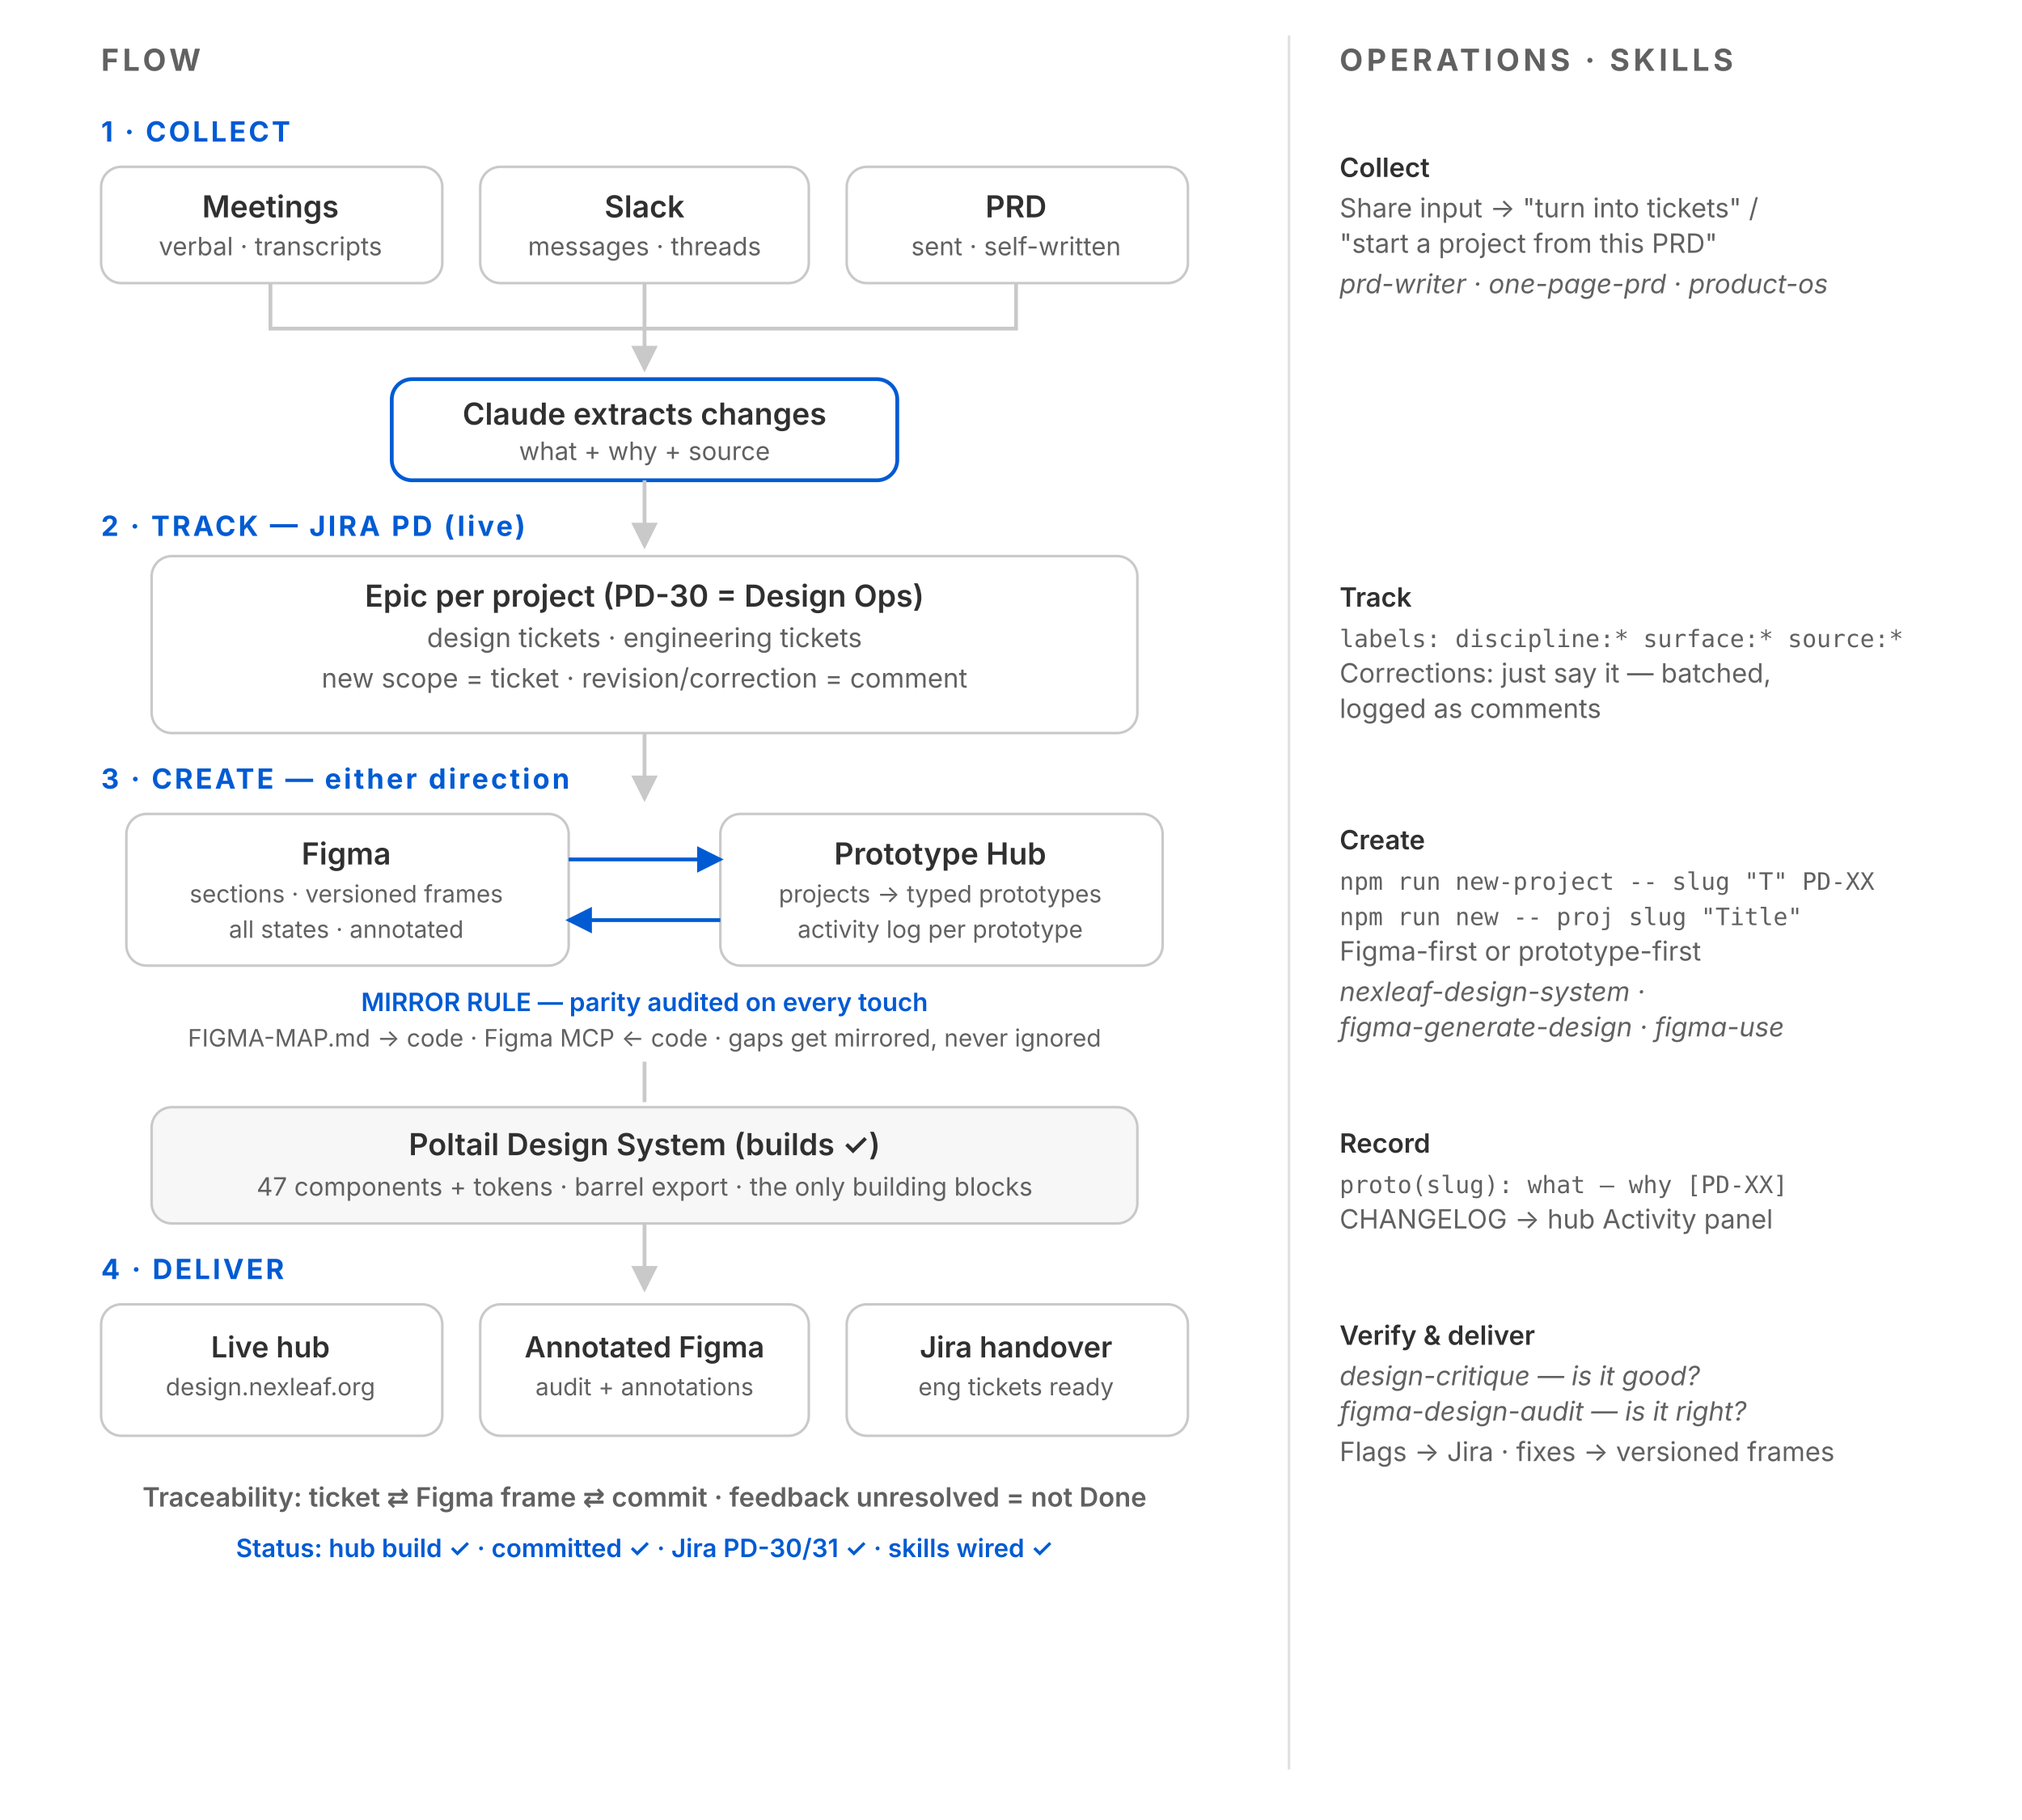
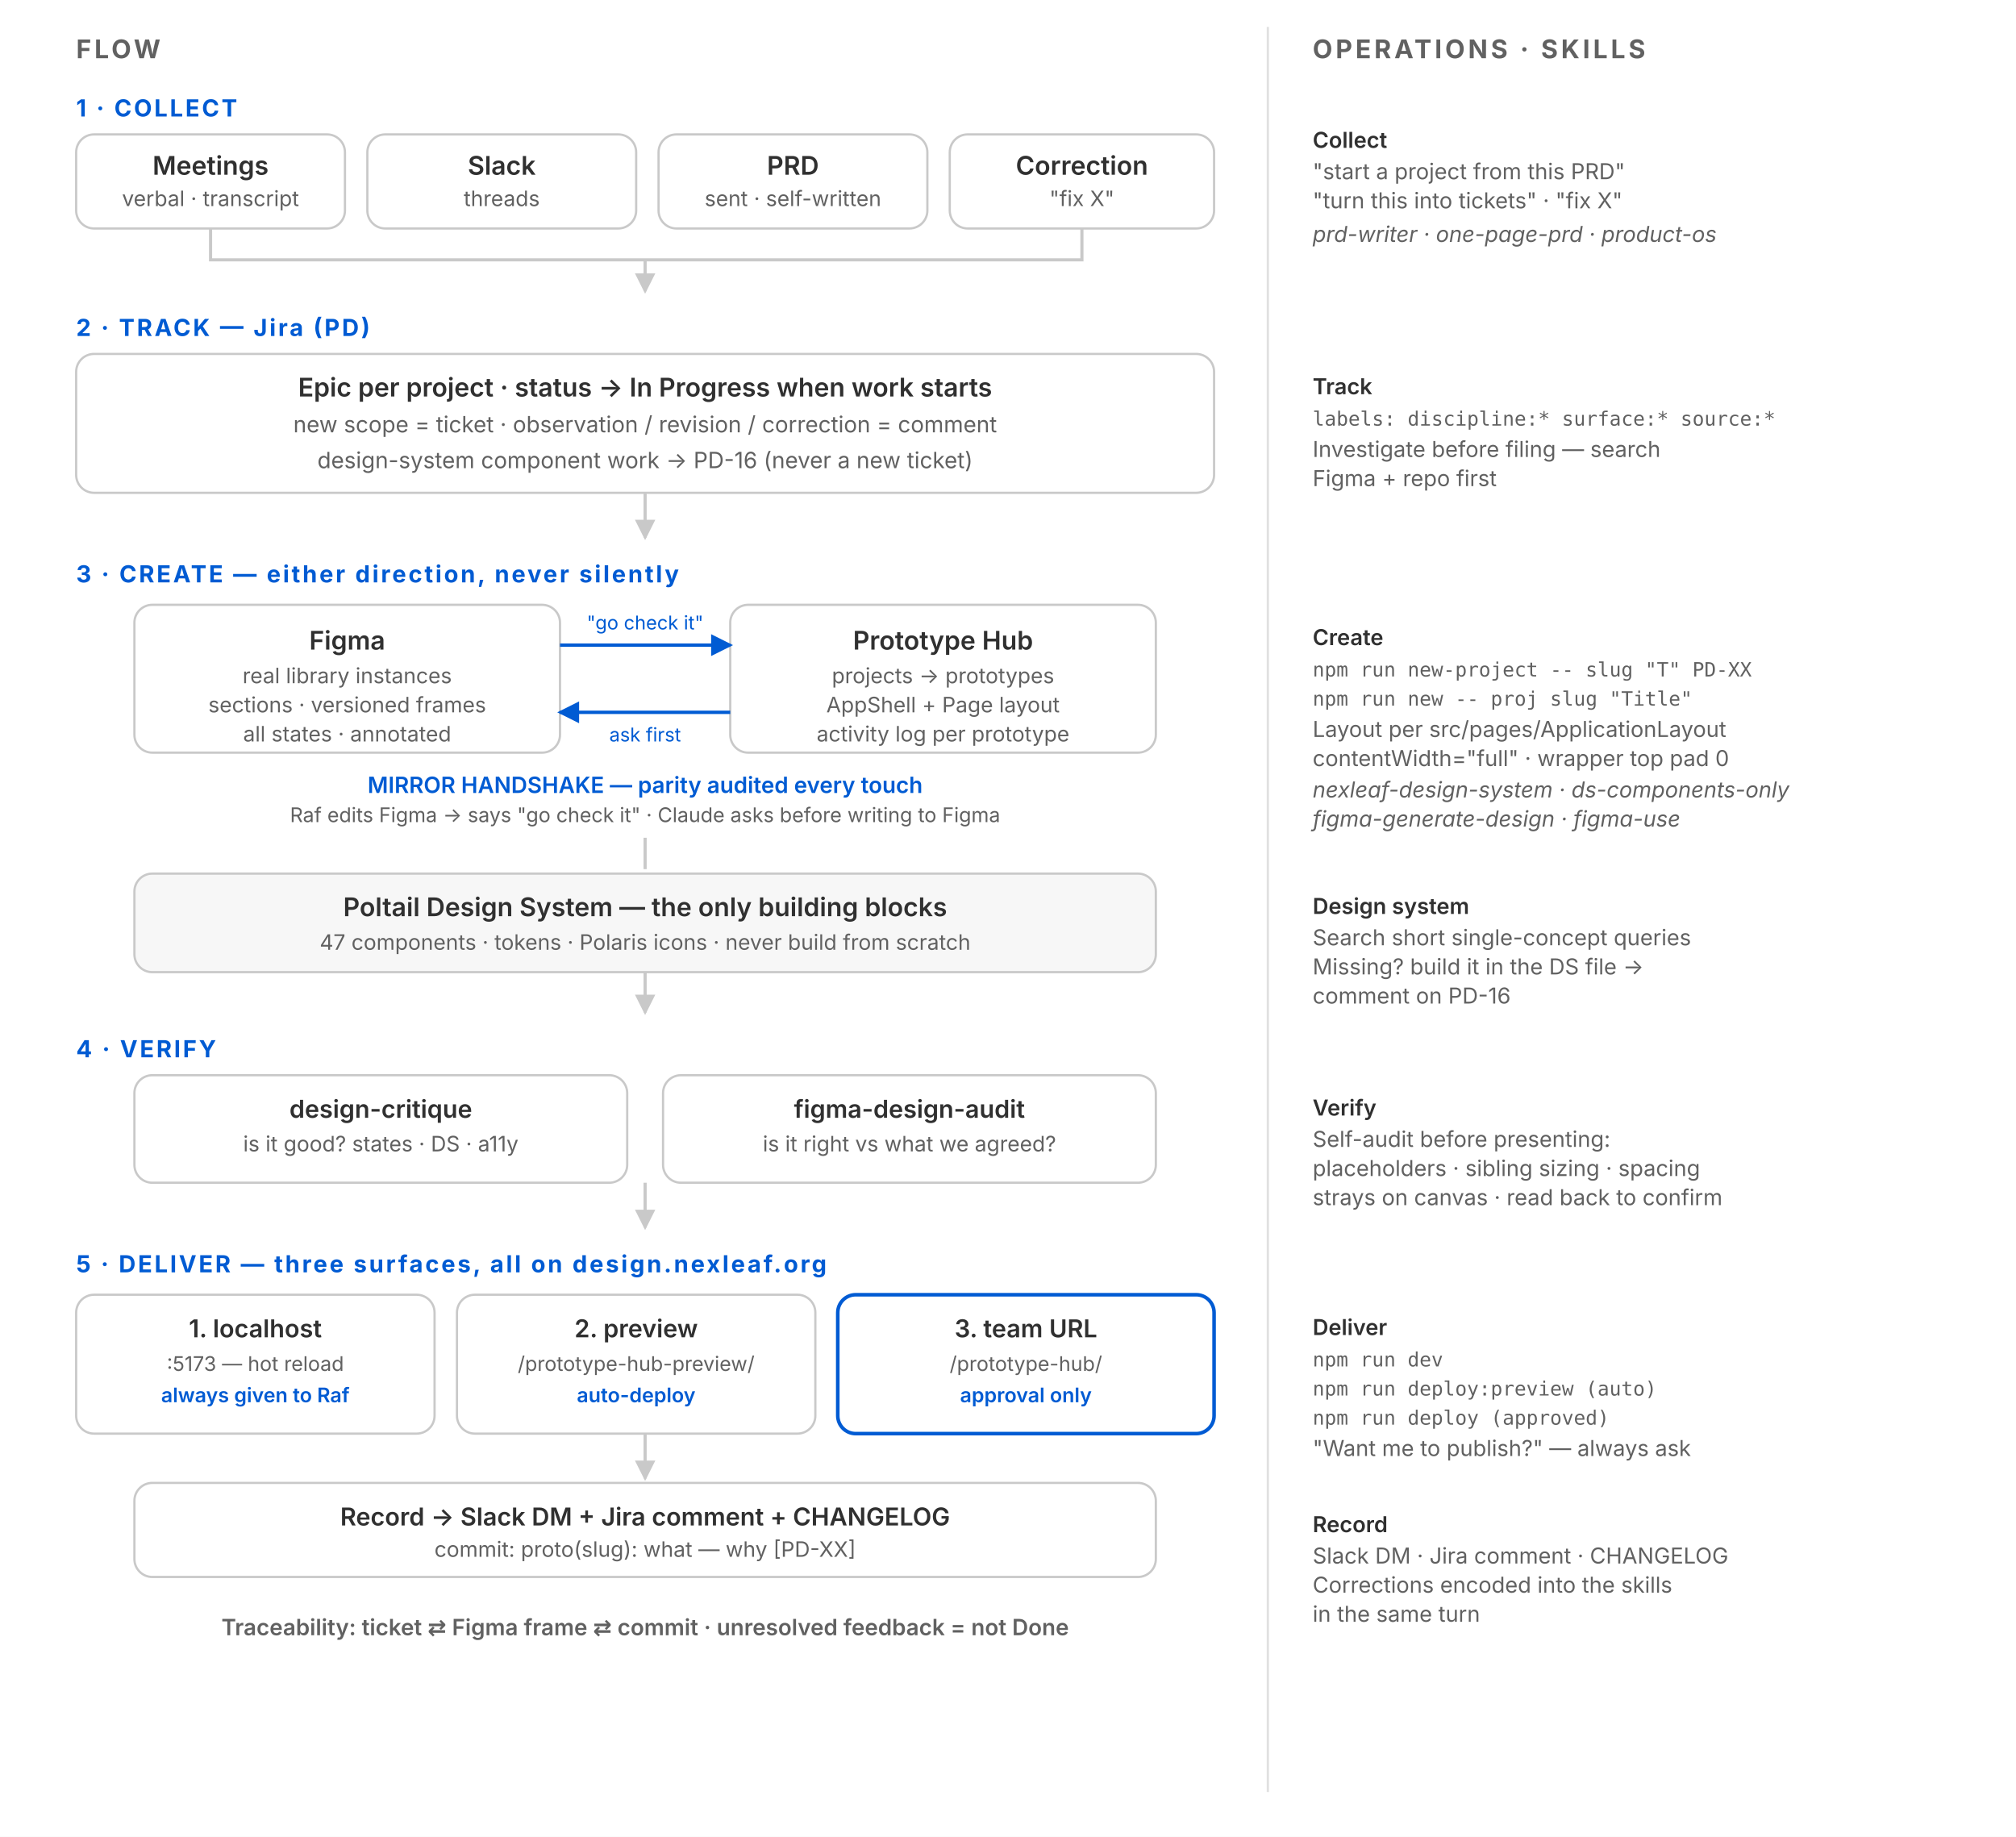
- <svg xmlns="http://www.w3.org/2000/svg" viewBox="0 0 800 720" role="img" font-family="-apple-system, BlinkMacSystemFont, 'Segoe UI', Inter, sans-serif">
-   <rect x="0" y="0" width="800" height="720" fill="#ffffff" />
-   <text x="40" y="28" font-size="12" font-weight="700" fill="#616161" letter-spacing="1.5">FLOW</text>
-   <text x="530" y="28" font-size="12" font-weight="700" fill="#616161" letter-spacing="1.5">OPERATIONS · SKILLS</text>
-   <line x1="510" y1="14" x2="510" y2="700" stroke="#e0e0e0" stroke-width="1" />
-   <text x="40" y="56" font-size="11" font-weight="700" fill="#005bd3" letter-spacing="1">1 · COLLECT</text>
-   <rect x="40" y="66" width="135" height="46" rx="8" fill="#ffffff" stroke="#c9c9c9" />
-   <text x="107" y="86" font-size="12" font-weight="600" fill="#303030" text-anchor="middle">Meetings</text>
-   <text x="107" y="101" font-size="10" fill="#616161" text-anchor="middle">verbal · transcripts</text>
-   <rect x="190" y="66" width="130" height="46" rx="8" fill="#ffffff" stroke="#c9c9c9" />
-   <text x="255" y="86" font-size="12" font-weight="600" fill="#303030" text-anchor="middle">Slack</text>
-   <text x="255" y="101" font-size="10" fill="#616161" text-anchor="middle">messages · threads</text>
-   <rect x="335" y="66" width="135" height="46" rx="8" fill="#ffffff" stroke="#c9c9c9" />
-   <text x="402" y="86" font-size="12" font-weight="600" fill="#303030" text-anchor="middle">PRD</text>
-   <text x="402" y="101" font-size="10" fill="#616161" text-anchor="middle">sent · self-written</text>
-   <path d="M107 112 L107 130 L255 130" fill="none" stroke="#c9c9c9" stroke-width="1.5" />
-   <path d="M402 112 L402 130 L255 130" fill="none" stroke="#c9c9c9" stroke-width="1.5" />
-   <path d="M255 112 L255 146" fill="none" stroke="#c9c9c9" stroke-width="1.5" marker-end="url(#arr)" />
-   <rect x="155" y="150" width="200" height="40" rx="8" fill="#ffffff" stroke="#005bd3" stroke-width="1.5" />
-   <text x="255" y="168" font-size="12" font-weight="600" fill="#303030" text-anchor="middle">Claude extracts changes</text>
-   <text x="255" y="182" font-size="10" fill="#616161" text-anchor="middle">what + why + source</text>
-   <path d="M255 190 L255 216" fill="none" stroke="#c9c9c9" stroke-width="1.5" marker-end="url(#arr)" />
-   <text x="40" y="212" font-size="11" font-weight="700" fill="#005bd3" letter-spacing="1">2 · TRACK — JIRA PD (live)</text>
-   <rect x="60" y="220" width="390" height="70" rx="8" fill="#ffffff" stroke="#c9c9c9" />
-   <text x="255" y="240" font-size="12" font-weight="600" fill="#303030" text-anchor="middle">Epic per project (PD-30 = Design Ops)</text>
-   <text x="255" y="256" font-size="10.5" fill="#616161" text-anchor="middle">design tickets · engineering tickets</text>
-   <text x="255" y="272" font-size="10.5" fill="#616161" text-anchor="middle">new scope = ticket · revision/correction = comment</text>
-   <path d="M255 290 L255 316" fill="none" stroke="#c9c9c9" stroke-width="1.5" marker-end="url(#arr)" />
-   <text x="40" y="312" font-size="11" font-weight="700" fill="#005bd3" letter-spacing="1">3 · CREATE — either direction</text>
-   <rect x="50" y="322" width="175" height="60" rx="8" fill="#ffffff" stroke="#c9c9c9" />
-   <text x="137" y="342" font-size="12" font-weight="600" fill="#303030" text-anchor="middle">Figma</text>
-   <text x="137" y="357" font-size="9.5" fill="#616161" text-anchor="middle">sections · versioned frames</text>
-   <text x="137" y="371" font-size="9.5" fill="#616161" text-anchor="middle">all states · annotated</text>
-   <rect x="285" y="322" width="175" height="60" rx="8" fill="#ffffff" stroke="#c9c9c9" />
-   <text x="372" y="342" font-size="12" font-weight="600" fill="#303030" text-anchor="middle">Prototype Hub</text>
-   <text x="372" y="357" font-size="9.5" fill="#616161" text-anchor="middle">projects → typed prototypes</text>
-   <text x="372" y="371" font-size="9.5" fill="#616161" text-anchor="middle">activity log per prototype</text>
-   <path d="M225 340 L285 340" fill="none" stroke="#005bd3" stroke-width="1.5" marker-end="url(#arrA)" />
-   <path d="M285 364 L225 364" fill="none" stroke="#005bd3" stroke-width="1.5" marker-end="url(#arrA)" />
-   <text x="255" y="400" font-size="10" font-weight="600" fill="#005bd3" text-anchor="middle">MIRROR RULE — parity audited on every touch</text>
-   <text x="255" y="414" font-size="9.5" fill="#616161" text-anchor="middle">FIGMA-MAP.md → code · Figma MCP ← code · gaps get mirrored, never ignored</text>
-   <path d="M255 420 L255 436" fill="none" stroke="#c9c9c9" stroke-width="1.5" />
-   <rect x="60" y="438" width="390" height="46" rx="8" fill="#f7f7f7" stroke="#c9c9c9" />
-   <text x="255" y="457" font-size="12" font-weight="600" fill="#303030" text-anchor="middle">Poltail Design System (builds ✓)</text>
-   <text x="255" y="473" font-size="10" fill="#616161" text-anchor="middle">47 components + tokens · barrel export · the only building blocks</text>
-   <path d="M255 484 L255 510" fill="none" stroke="#c9c9c9" stroke-width="1.5" marker-end="url(#arr)" />
-   <text x="40" y="506" font-size="11" font-weight="700" fill="#005bd3" letter-spacing="1">4 · DELIVER</text>
-   <rect x="40" y="516" width="135" height="52" rx="8" fill="#ffffff" stroke="#c9c9c9" />
-   <text x="107" y="537" font-size="11.5" font-weight="600" fill="#303030" text-anchor="middle">Live hub</text>
-   <text x="107" y="552" font-size="9.5" fill="#616161" text-anchor="middle">design.nexleaf.org</text>
-   <rect x="190" y="516" width="130" height="52" rx="8" fill="#ffffff" stroke="#c9c9c9" />
-   <text x="255" y="537" font-size="11.5" font-weight="600" fill="#303030" text-anchor="middle">Annotated Figma</text>
-   <text x="255" y="552" font-size="9.5" fill="#616161" text-anchor="middle">audit + annotations</text>
-   <rect x="335" y="516" width="135" height="52" rx="8" fill="#ffffff" stroke="#c9c9c9" />
-   <text x="402" y="537" font-size="11.5" font-weight="600" fill="#303030" text-anchor="middle">Jira handover</text>
-   <text x="402" y="552" font-size="9.5" fill="#616161" text-anchor="middle">eng tickets ready</text>
-   <text x="255" y="596" font-size="10.5" font-weight="600" fill="#616161" text-anchor="middle">Traceability: ticket ⇄ Figma frame ⇄ commit · feedback unresolved = not Done</text>
-   <text x="255" y="616" font-size="10" font-weight="600" fill="#005bd3" text-anchor="middle">Status: hub build ✓ · committed ✓ · Jira PD-30/31 ✓ · skills wired ✓</text>
-   <g font-size="10.5" fill="#616161">
-     <text x="530" y="70" font-weight="600" fill="#303030">Collect</text>
-     <text x="530" y="86">Share input → "turn into tickets" /</text>
-     <text x="530" y="100">"start a project from this PRD"</text>
-     <text x="530" y="116" font-style="italic">prd-writer · one-page-prd · product-os</text>
-     <text x="530" y="240" font-weight="600" fill="#303030">Track</text>
-     <text x="530" y="256" font-family="monospace" font-size="9.5">labels: discipline:* surface:* source:*</text>
-     <text x="530" y="270">Corrections: just say it — batched,</text>
-     <text x="530" y="284">logged as comments</text>
-     <text x="530" y="336" font-weight="600" fill="#303030">Create</text>
-     <text x="530" y="352" font-family="monospace" font-size="9.5">npm run new-project -- slug "T" PD-XX</text>
-     <text x="530" y="366" font-family="monospace" font-size="9.5">npm run new -- proj slug "Title"</text>
-     <text x="530" y="380">Figma-first or prototype-first</text>
-     <text x="530" y="396" font-style="italic">nexleaf-design-system ·</text>
-     <text x="530" y="410" font-style="italic">figma-generate-design · figma-use</text>
-     <text x="530" y="456" font-weight="600" fill="#303030">Record</text>
-     <text x="530" y="472" font-family="monospace" font-size="9.5">proto(slug): what — why [PD-XX]</text>
-     <text x="530" y="486">CHANGELOG → hub Activity panel</text>
-     <text x="530" y="532" font-weight="600" fill="#303030">Verify &amp; deliver</text>
-     <text x="530" y="548" font-style="italic">design-critique — is it good?</text>
-     <text x="530" y="562" font-style="italic">figma-design-audit — is it right?</text>
-     <text x="530" y="578">Flags → Jira · fixes → versioned frames</text>
+ <svg xmlns="http://www.w3.org/2000/svg" viewBox="0 0 900 820" role="img" font-family="-apple-system, BlinkMacSystemFont, 'Segoe UI', Inter, sans-serif">
+   <rect x="0" y="0" width="900" height="820" fill="#ffffff" />
+   <text x="34" y="26" font-size="11.5" font-weight="700" fill="#616161" letter-spacing="1.4">FLOW</text>
+   <text x="586" y="26" font-size="11.5" font-weight="700" fill="#616161" letter-spacing="1.4">OPERATIONS · SKILLS</text>
+   <line x1="566" y1="12" x2="566" y2="800" stroke="#e0e0e0" stroke-width="1" />
+   <text x="34" y="52" font-size="10.5" font-weight="700" fill="#005bd3" letter-spacing="1">1 · COLLECT</text>
+   <rect x="34" y="60" width="120" height="42" rx="8" fill="#fff" stroke="#c9c9c9" />
+   <text x="94" y="78" font-size="11.5" font-weight="600" fill="#303030" text-anchor="middle">Meetings</text>
+   <text x="94" y="92" font-size="9.5" fill="#616161" text-anchor="middle">verbal · transcript</text>
+   <rect x="164" y="60" width="120" height="42" rx="8" fill="#fff" stroke="#c9c9c9" />
+   <text x="224" y="78" font-size="11.5" font-weight="600" fill="#303030" text-anchor="middle">Slack</text>
+   <text x="224" y="92" font-size="9.5" fill="#616161" text-anchor="middle">threads</text>
+   <rect x="294" y="60" width="120" height="42" rx="8" fill="#fff" stroke="#c9c9c9" />
+   <text x="354" y="78" font-size="11.5" font-weight="600" fill="#303030" text-anchor="middle">PRD</text>
+   <text x="354" y="92" font-size="9.5" fill="#616161" text-anchor="middle">sent · self-written</text>
+   <rect x="424" y="60" width="118" height="42" rx="8" fill="#fff" stroke="#c9c9c9" />
+   <text x="483" y="78" font-size="11.5" font-weight="600" fill="#303030" text-anchor="middle">Correction</text>
+   <text x="483" y="92" font-size="9.5" fill="#616161" text-anchor="middle">"fix X"</text>
+   <path d="M94 102 L94 116 L288 116" fill="none" stroke="#c9c9c9" stroke-width="1.4" />
+   <path d="M483 102 L483 116 L288 116" fill="none" stroke="#c9c9c9" stroke-width="1.4" />
+   <path d="M288 116 L288 130" fill="none" stroke="#c9c9c9" stroke-width="1.4" marker-end="url(#a)" />
+   <text x="34" y="150" font-size="10.5" font-weight="700" fill="#005bd3" letter-spacing="1">2 · TRACK — Jira (PD)</text>
+   <rect x="34" y="158" width="508" height="62" rx="8" fill="#fff" stroke="#c9c9c9" />
+   <text x="288" y="177" font-size="11.5" font-weight="600" fill="#303030" text-anchor="middle">Epic per project · status → In Progress when work starts</text>
+   <text x="288" y="193" font-size="10" fill="#616161" text-anchor="middle">new scope = ticket · observation / revision / correction = comment</text>
+   <text x="288" y="209" font-size="10" fill="#616161" text-anchor="middle">design-system component work → PD-16 (never a new ticket)</text>
+   <path d="M288 220 L288 240" fill="none" stroke="#c9c9c9" stroke-width="1.4" marker-end="url(#a)" />
+   <text x="34" y="260" font-size="10.5" font-weight="700" fill="#005bd3" letter-spacing="1">3 · CREATE — either direction, never silently</text>
+   <rect x="60" y="270" width="190" height="66" rx="8" fill="#fff" stroke="#c9c9c9" />
+   <text x="155" y="290" font-size="11.5" font-weight="600" fill="#303030" text-anchor="middle">Figma</text>
+   <text x="155" y="305" font-size="9.5" fill="#616161" text-anchor="middle">real library instances</text>
+   <text x="155" y="318" font-size="9.5" fill="#616161" text-anchor="middle">sections · versioned frames</text>
+   <text x="155" y="331" font-size="9.5" fill="#616161" text-anchor="middle">all states · annotated</text>
+   <rect x="326" y="270" width="190" height="66" rx="8" fill="#fff" stroke="#c9c9c9" />
+   <text x="421" y="290" font-size="11.5" font-weight="600" fill="#303030" text-anchor="middle">Prototype Hub</text>
+   <text x="421" y="305" font-size="9.5" fill="#616161" text-anchor="middle">projects → prototypes</text>
+   <text x="421" y="318" font-size="9.5" fill="#616161" text-anchor="middle">AppShell + Page layout</text>
+   <text x="421" y="331" font-size="9.5" fill="#616161" text-anchor="middle">activity log per prototype</text>
+   <path d="M250 288 L326 288" fill="none" stroke="#005bd3" stroke-width="1.5" marker-end="url(#b)" />
+   <path d="M326 318 L250 318" fill="none" stroke="#005bd3" stroke-width="1.5" marker-end="url(#b)" />
+   <text x="288" y="281" font-size="8.5" fill="#005bd3" text-anchor="middle">"go check it"</text>
+   <text x="288" y="331" font-size="8.5" fill="#005bd3" text-anchor="middle">ask first</text>
+   <text x="288" y="354" font-size="10" font-weight="600" fill="#005bd3" text-anchor="middle">MIRROR HANDSHAKE — parity audited every touch</text>
+   <text x="288" y="367" font-size="9" fill="#616161" text-anchor="middle">Raf edits Figma → says "go check it" · Claude asks before writing to Figma</text>
+   <path d="M288 374 L288 388" fill="none" stroke="#c9c9c9" stroke-width="1.4" />
+   <rect x="60" y="390" width="456" height="44" rx="8" fill="#f7f7f7" stroke="#c9c9c9" />
+   <text x="288" y="409" font-size="11.5" font-weight="600" fill="#303030" text-anchor="middle">Poltail Design System — the only building blocks</text>
+   <text x="288" y="424" font-size="9.5" fill="#616161" text-anchor="middle">47 components · tokens · Polaris icons · never build from scratch</text>
+   <path d="M288 434 L288 452" fill="none" stroke="#c9c9c9" stroke-width="1.4" marker-end="url(#a)" />
+   <text x="34" y="472" font-size="10.5" font-weight="700" fill="#005bd3" letter-spacing="1">4 · VERIFY</text>
+   <rect x="60" y="480" width="220" height="48" rx="8" fill="#fff" stroke="#c9c9c9" />
+   <text x="170" y="499" font-size="11" font-weight="600" fill="#303030" text-anchor="middle">design-critique</text>
+   <text x="170" y="514" font-size="9.5" fill="#616161" text-anchor="middle">is it good? states · DS · a11y</text>
+   <rect x="296" y="480" width="220" height="48" rx="8" fill="#fff" stroke="#c9c9c9" />
+   <text x="406" y="499" font-size="11" font-weight="600" fill="#303030" text-anchor="middle">figma-design-audit</text>
+   <text x="406" y="514" font-size="9.5" fill="#616161" text-anchor="middle">is it right vs what we agreed?</text>
+   <path d="M288 528 L288 548" fill="none" stroke="#c9c9c9" stroke-width="1.4" marker-end="url(#a)" />
+   <text x="34" y="568" font-size="10.5" font-weight="700" fill="#005bd3" letter-spacing="1">5 · DELIVER — three surfaces, all on design.nexleaf.org</text>
+   <rect x="34" y="578" width="160" height="62" rx="8" fill="#fff" stroke="#c9c9c9" />
+   <text x="114" y="597" font-size="11" font-weight="600" fill="#303030" text-anchor="middle">1. localhost</text>
+   <text x="114" y="612" font-size="9" fill="#616161" text-anchor="middle">:5173 — hot reload</text>
+   <text x="114" y="626" font-size="9" font-weight="600" fill="#005bd3" text-anchor="middle">always given to Raf</text>
+   <rect x="204" y="578" width="160" height="62" rx="8" fill="#fff" stroke="#c9c9c9" />
+   <text x="284" y="597" font-size="11" font-weight="600" fill="#303030" text-anchor="middle">2. preview</text>
+   <text x="284" y="612" font-size="9" fill="#616161" text-anchor="middle">/prototype-hub-preview/</text>
+   <text x="284" y="626" font-size="9" font-weight="600" fill="#005bd3" text-anchor="middle">auto-deploy</text>
+   <rect x="374" y="578" width="168" height="62" rx="8" fill="#fff" stroke="#005bd3" stroke-width="1.6" />
+   <text x="458" y="597" font-size="11" font-weight="600" fill="#303030" text-anchor="middle">3. team URL</text>
+   <text x="458" y="612" font-size="9" fill="#616161" text-anchor="middle">/prototype-hub/</text>
+   <text x="458" y="626" font-size="9" font-weight="600" fill="#005bd3" text-anchor="middle">approval only</text>
+   <path d="M288 640 L288 660" fill="none" stroke="#c9c9c9" stroke-width="1.4" marker-end="url(#a)" />
+   <rect x="60" y="662" width="456" height="42" rx="8" fill="#fff" stroke="#c9c9c9" />
+   <text x="288" y="681" font-size="11" font-weight="600" fill="#303030" text-anchor="middle">Record → Slack DM + Jira comment + CHANGELOG</text>
+   <text x="288" y="695" font-size="9.5" fill="#616161" text-anchor="middle">commit: proto(slug): what — why [PD-XX]</text>
+   <text x="288" y="730" font-size="10" font-weight="600" fill="#616161" text-anchor="middle">Traceability: ticket ⇄ Figma frame ⇄ commit · unresolved feedback = not Done</text>
+   <g font-size="9.8" fill="#616161">
+     <text x="586" y="66" font-weight="600" fill="#303030">Collect</text>
+     <text x="586" y="80">"start a project from this PRD"</text>
+     <text x="586" y="93">"turn this into tickets" · "fix X"</text>
+     <text x="586" y="108" font-style="italic">prd-writer · one-page-prd · product-os</text>
+     <text x="586" y="176" font-weight="600" fill="#303030">Track</text>
+     <text x="586" y="190" font-family="monospace" font-size="8.8">labels: discipline:* surface:* source:*</text>
+     <text x="586" y="204">Investigate before filing — search</text>
+     <text x="586" y="217">Figma + repo first</text>
+     <text x="586" y="288" font-weight="600" fill="#303030">Create</text>
+     <text x="586" y="302" font-family="monospace" font-size="8.8">npm run new-project -- slug "T" PD-XX</text>
+     <text x="586" y="315" font-family="monospace" font-size="8.8">npm run new -- proj slug "Title"</text>
+     <text x="586" y="329">Layout per src/pages/ApplicationLayout</text>
+     <text x="586" y="342">contentWidth="full" · wrapper top pad 0</text>
+     <text x="586" y="356" font-style="italic">nexleaf-design-system · ds-components-only</text>
+     <text x="586" y="369" font-style="italic">figma-generate-design · figma-use</text>
+     <text x="586" y="408" font-weight="600" fill="#303030">Design system</text>
+     <text x="586" y="422">Search short single-concept queries</text>
+     <text x="586" y="435">Missing? build it in the DS file →</text>
+     <text x="586" y="448">comment on PD-16</text>
+     <text x="586" y="498" font-weight="600" fill="#303030">Verify</text>
+     <text x="586" y="512">Self-audit before presenting:</text>
+     <text x="586" y="525">placeholders · sibling sizing · spacing</text>
+     <text x="586" y="538">strays on canvas · read back to confirm</text>
+     <text x="586" y="596" font-weight="600" fill="#303030">Deliver</text>
+     <text x="586" y="610" font-family="monospace" font-size="8.8">npm run dev</text>
+     <text x="586" y="623" font-family="monospace" font-size="8.8">npm run deploy:preview   (auto)</text>
+     <text x="586" y="636" font-family="monospace" font-size="8.8">npm run deploy           (approved)</text>
+     <text x="586" y="650">"Want me to publish?" — always ask</text>
+     <text x="586" y="684" font-weight="600" fill="#303030">Record</text>
+     <text x="586" y="698">Slack DM · Jira comment · CHANGELOG</text>
+     <text x="586" y="711">Corrections encoded into the skills</text>
+     <text x="586" y="724">in the same turn</text>
  </g>
  <defs>
-     <marker id="arr" viewBox="0 0 8 8" refX="7" refY="4" markerWidth="7" markerHeight="7" orient="auto">
+     <marker id="a" viewBox="0 0 8 8" refX="7" refY="4" markerWidth="6.5" markerHeight="6.5" orient="auto">
      <path d="M0 0 L8 4 L0 8 Z" fill="#c9c9c9" />
    </marker>
-     <marker id="arrA" viewBox="0 0 8 8" refX="7" refY="4" markerWidth="7" markerHeight="7" orient="auto">
+     <marker id="b" viewBox="0 0 8 8" refX="7" refY="4" markerWidth="6.5" markerHeight="6.5" orient="auto">
      <path d="M0 0 L8 4 L0 8 Z" fill="#005bd3" />
    </marker>
  </defs>
</svg>
